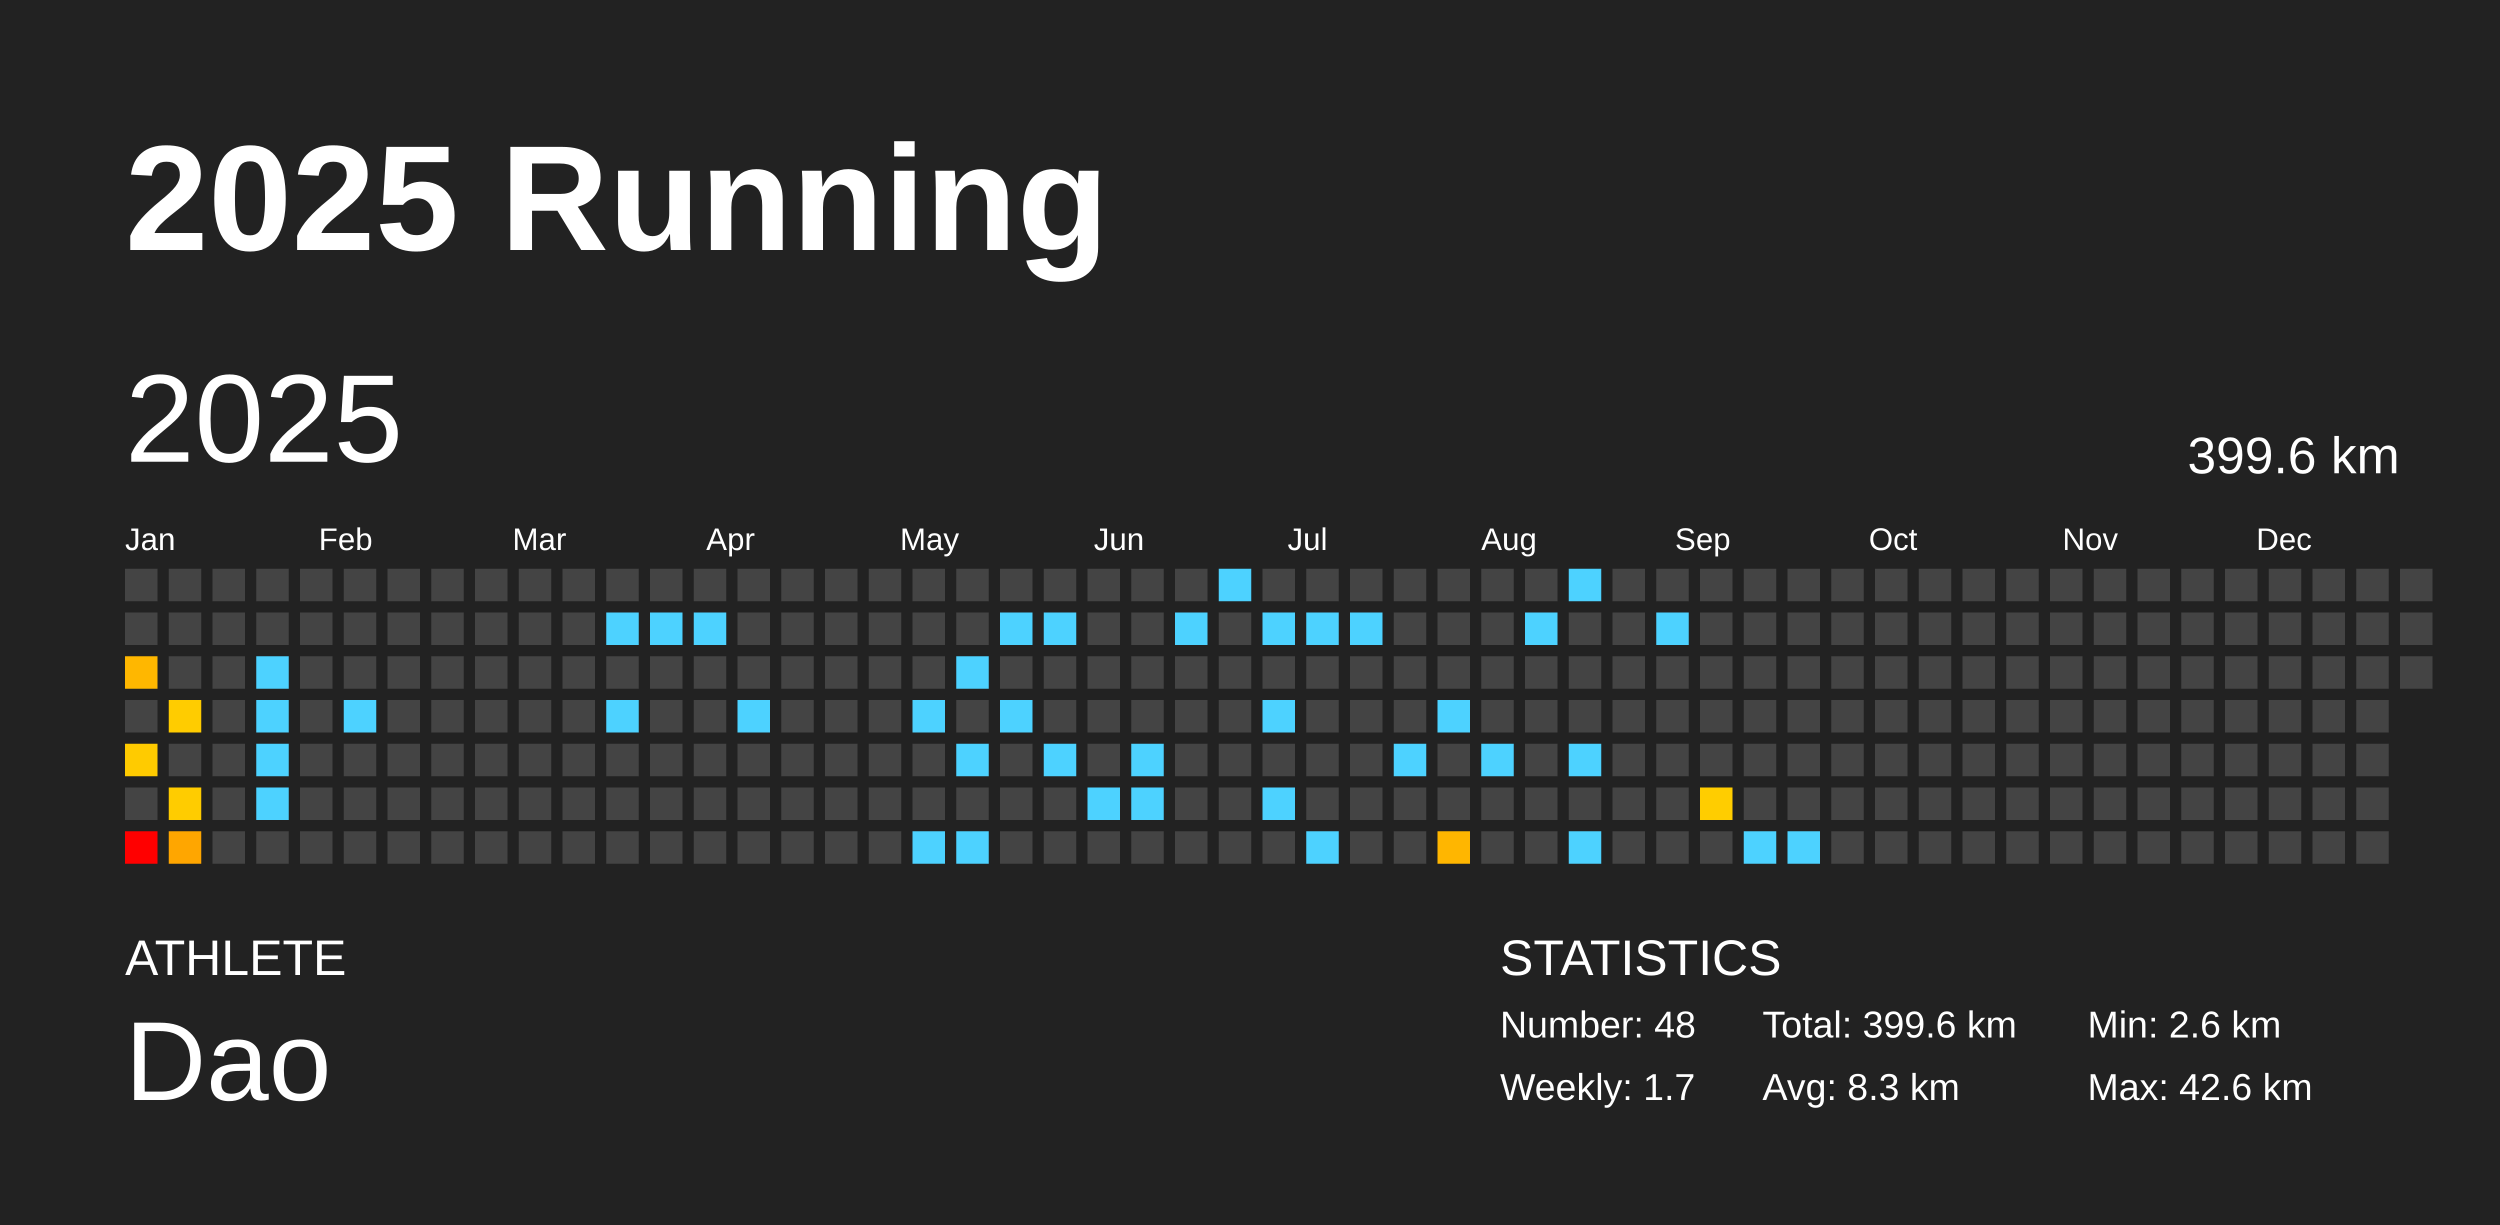
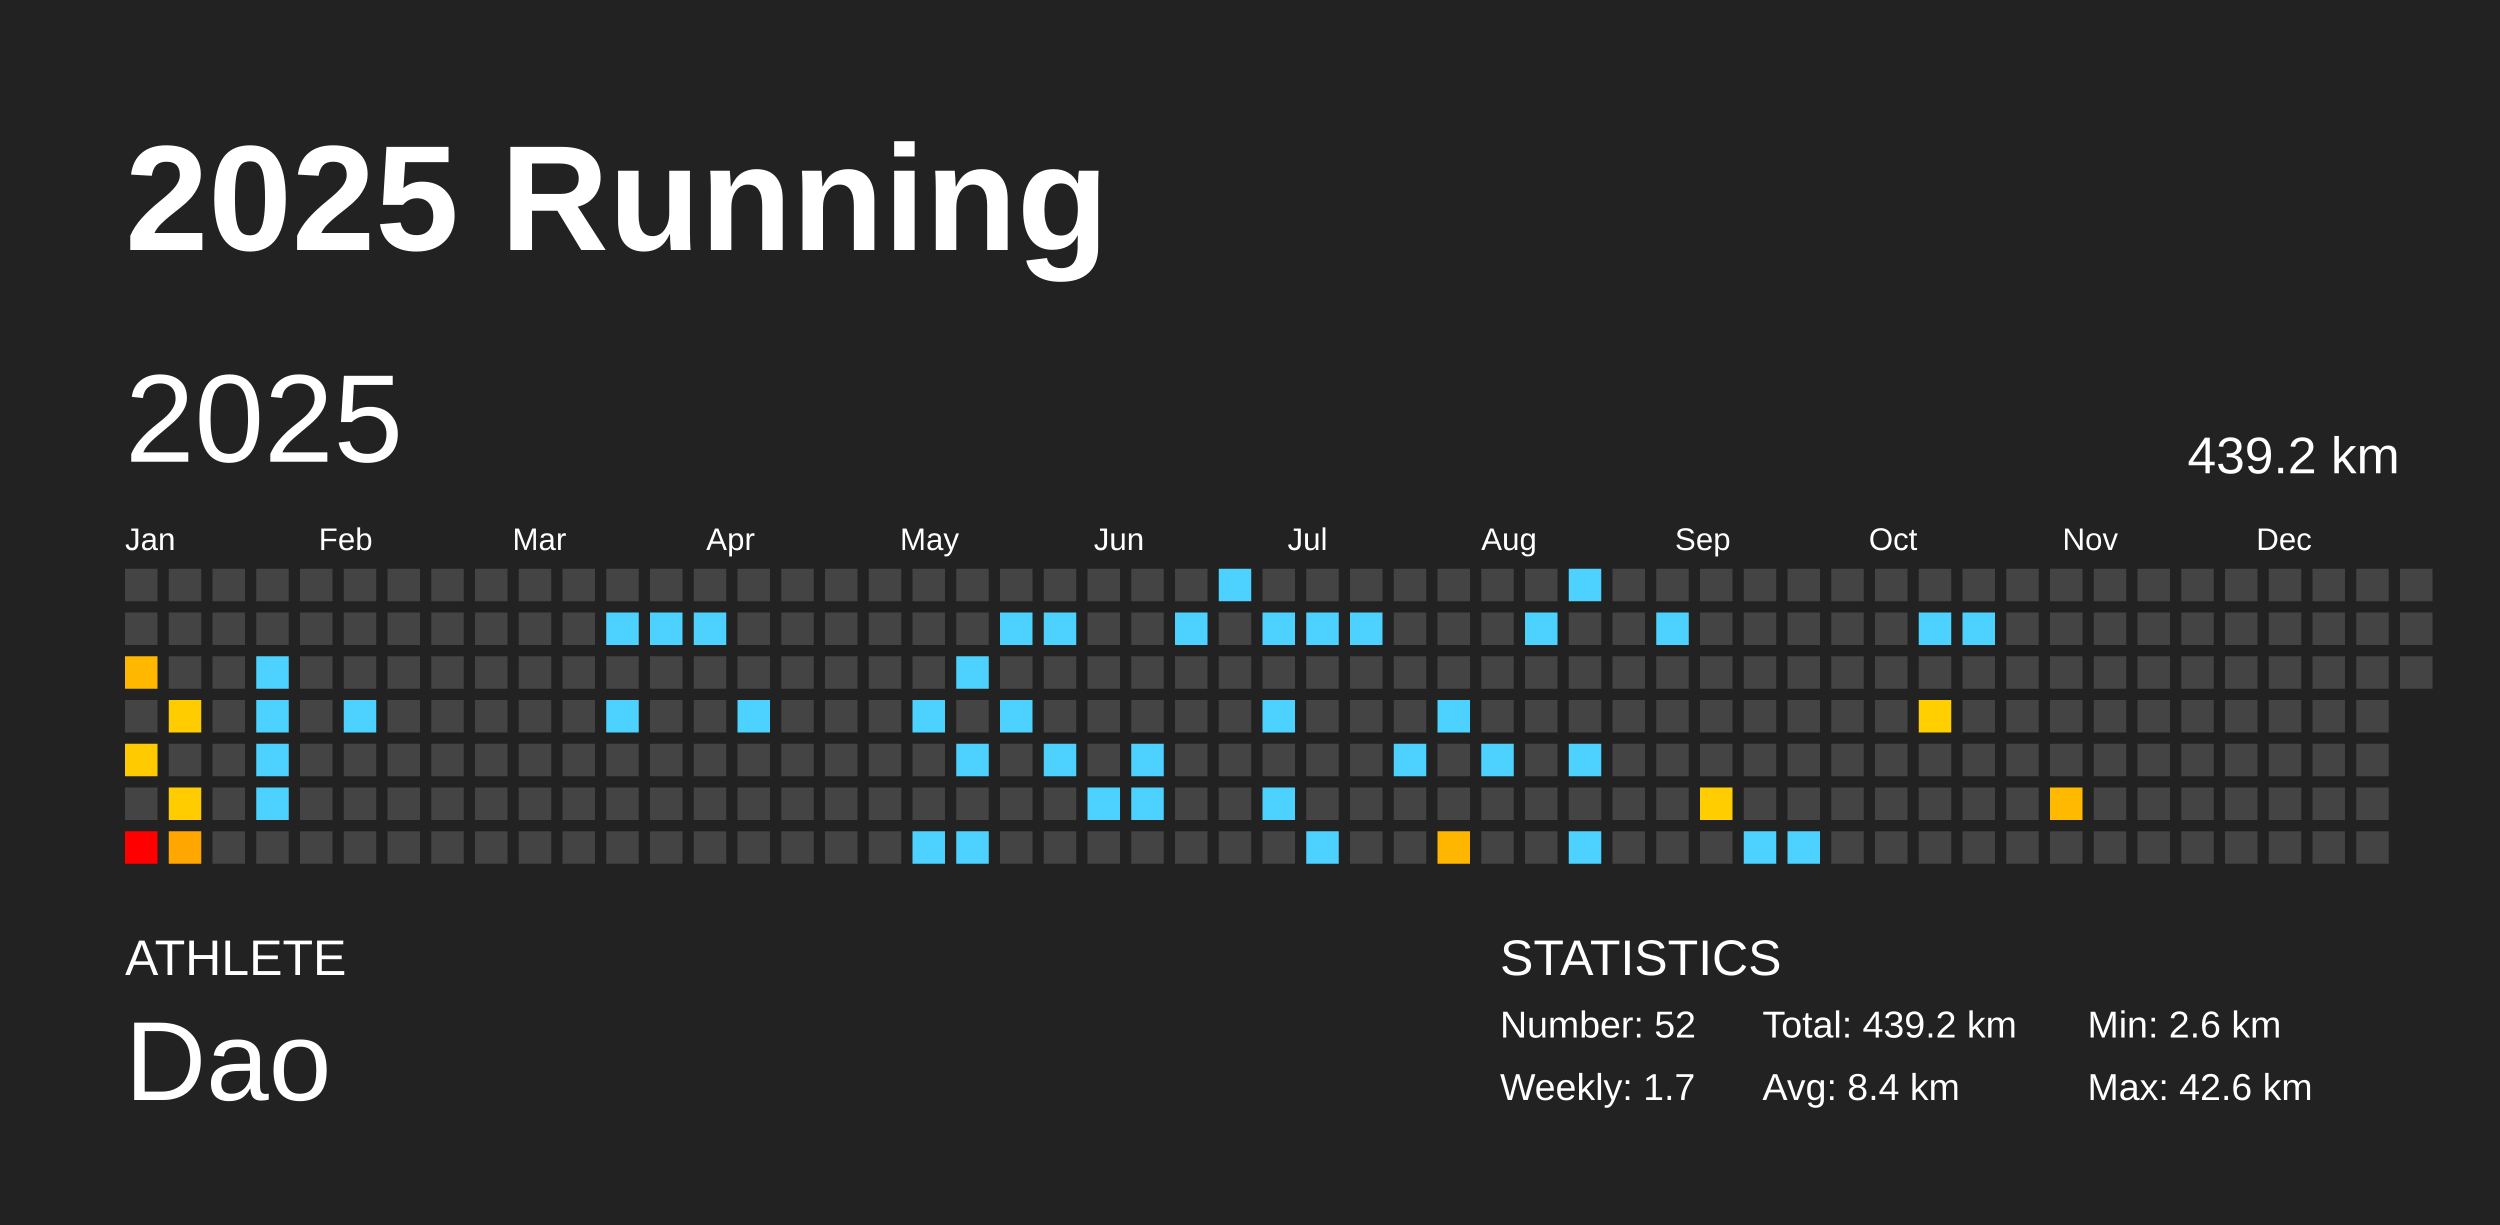
<svg xmlns="http://www.w3.org/2000/svg" baseProfile="full" height="98mm" version="1.1" viewBox="0,0,200,98" width="200mm">
  <defs />
  <rect fill="#222222" height="98" width="200" x="0" y="0" />
  <text fill="#FFFFFF" style="font-size:12px; font-family:Arial; font-weight:bold;" x="10" y="20">2025 Running</text>
  <text fill="#FFFFFF" style="font-size:4px; font-family:Arial" x="10" y="78">ATHLETE</text>
  <text fill="#FFFFFF" style="font-size:9px; font-family:Arial" x="10" y="88">Dao</text>
  <text fill="#FFFFFF" style="font-size:4px; font-family:Arial" x="120" y="78">STATISTICS</text>
-   <text fill="#FFFFFF" style="font-size:3px; font-family:Arial" x="120" y="83">Number: 48</text>
+   <text fill="#FFFFFF" style="font-size:3px; font-family:Arial" x="120" y="83">Number: 52</text>
  <text fill="#FFFFFF" style="font-size:3px; font-family:Arial" x="120" y="88">Weekly: 1.7</text>
-   <text fill="#FFFFFF" style="font-size:3px; font-family:Arial" x="141" y="83">Total: 399.6 km</text>
-   <text fill="#FFFFFF" style="font-size:3px; font-family:Arial" x="141" y="88">Avg: 8.3 km</text>
+   <text fill="#FFFFFF" style="font-size:3px; font-family:Arial" x="141" y="83">Total: 439.2 km</text>
+   <text fill="#FFFFFF" style="font-size:3px; font-family:Arial" x="141" y="88">Avg: 8.4 km</text>
  <text fill="#FFFFFF" style="font-size:3px; font-family:Arial" x="167" y="83">Min: 2.6 km</text>
  <text fill="#FFFFFF" style="font-size:3px; font-family:Arial" x="167" y="88">Max: 42.6 km</text>
  <text dominant-baseline="hanging" fill="#FFFFFF" style="font-size:10.0px; font-family:Arial;" x="10" y="30">2025</text>
-   <text dominant-baseline="hanging" fill="#FFFFFF" style="font-size:4.125px; font-family:Arial;" x="175" y="35">399.6 km</text>
+   <text dominant-baseline="hanging" fill="#FFFFFF" style="font-size:4.125px; font-family:Arial;" x="175" y="35">439.2 km</text>
  <text fill="#FFFFFF" style="font-size:2.5px; font-family:Arial" x="10.0" y="44">Jan</text>
  <text fill="#FFFFFF" style="font-size:2.5px; font-family:Arial" x="25.5" y="44">Feb</text>
  <text fill="#FFFFFF" style="font-size:2.5px; font-family:Arial" x="41.0" y="44">Mar</text>
  <text fill="#FFFFFF" style="font-size:2.5px; font-family:Arial" x="56.5" y="44">Apr</text>
  <text fill="#FFFFFF" style="font-size:2.5px; font-family:Arial" x="72.0" y="44">May</text>
  <text fill="#FFFFFF" style="font-size:2.5px; font-family:Arial" x="87.5" y="44">Jun</text>
  <text fill="#FFFFFF" style="font-size:2.5px; font-family:Arial" x="103.0" y="44">Jul</text>
  <text fill="#FFFFFF" style="font-size:2.5px; font-family:Arial" x="118.5" y="44">Aug</text>
  <text fill="#FFFFFF" style="font-size:2.5px; font-family:Arial" x="134.0" y="44">Sep</text>
  <text fill="#FFFFFF" style="font-size:2.5px; font-family:Arial" x="149.5" y="44">Oct</text>
  <text fill="#FFFFFF" style="font-size:2.5px; font-family:Arial" x="165.0" y="44">Nov</text>
  <text fill="#FFFFFF" style="font-size:2.5px; font-family:Arial" x="180.5" y="44">Dec</text>
  <rect fill="#444444" height="2.6" width="2.6" x="10.0" y="45.5" />
  <rect fill="#444444" height="2.6" width="2.6" x="10.0" y="49.0" />
  <rect fill="#ffb700" height="2.6" width="2.6" x="10.0" y="52.5" />
  <rect fill="#444444" height="2.6" width="2.6" x="10.0" y="56.0" />
  <rect fill="#ffcb00" height="2.6" width="2.6" x="10.0" y="59.5" />
  <rect fill="#444444" height="2.6" width="2.6" x="10.0" y="63.0" />
  <rect fill="red" height="2.6" width="2.6" x="10.0" y="66.5" />
  <rect fill="#444444" height="2.6" width="2.6" x="13.5" y="45.5" />
  <rect fill="#444444" height="2.6" width="2.6" x="13.5" y="49.0" />
  <rect fill="#444444" height="2.6" width="2.6" x="13.5" y="52.5" />
  <rect fill="#ffcc00" height="2.6" width="2.6" x="13.5" y="56.0" />
  <rect fill="#444444" height="2.6" width="2.6" x="13.5" y="59.5" />
  <rect fill="#ffcc00" height="2.6" width="2.6" x="13.5" y="63.0" />
  <rect fill="#ffa600" height="2.6" width="2.6" x="13.5" y="66.5" />
  <rect fill="#444444" height="2.6" width="2.6" x="17.0" y="45.5" />
  <rect fill="#444444" height="2.6" width="2.6" x="17.0" y="49.0" />
  <rect fill="#444444" height="2.6" width="2.6" x="17.0" y="52.5" />
  <rect fill="#444444" height="2.6" width="2.6" x="17.0" y="56.0" />
  <rect fill="#444444" height="2.6" width="2.6" x="17.0" y="59.5" />
  <rect fill="#444444" height="2.6" width="2.6" x="17.0" y="63.0" />
  <rect fill="#444444" height="2.6" width="2.6" x="17.0" y="66.5" />
  <rect fill="#444444" height="2.6" width="2.6" x="20.5" y="45.5" />
  <rect fill="#444444" height="2.6" width="2.6" x="20.5" y="49.0" />
  <rect fill="#4dd2ff" height="2.6" width="2.6" x="20.5" y="52.5" />
  <rect fill="#4dd2ff" height="2.6" width="2.6" x="20.5" y="56.0" />
  <rect fill="#4dd2ff" height="2.6" width="2.6" x="20.5" y="59.5" />
  <rect fill="#4dd2ff" height="2.6" width="2.6" x="20.5" y="63.0" />
  <rect fill="#444444" height="2.6" width="2.6" x="20.5" y="66.5" />
  <rect fill="#444444" height="2.6" width="2.6" x="24.0" y="45.5" />
  <rect fill="#444444" height="2.6" width="2.6" x="24.0" y="49.0" />
  <rect fill="#444444" height="2.6" width="2.6" x="24.0" y="52.5" />
  <rect fill="#444444" height="2.6" width="2.6" x="24.0" y="56.0" />
  <rect fill="#444444" height="2.6" width="2.6" x="24.0" y="59.5" />
  <rect fill="#444444" height="2.6" width="2.6" x="24.0" y="63.0" />
  <rect fill="#444444" height="2.6" width="2.6" x="24.0" y="66.5" />
  <rect fill="#444444" height="2.6" width="2.6" x="27.5" y="45.5" />
  <rect fill="#444444" height="2.6" width="2.6" x="27.5" y="49.0" />
  <rect fill="#444444" height="2.6" width="2.6" x="27.5" y="52.5" />
  <rect fill="#4dd2ff" height="2.6" width="2.6" x="27.5" y="56.0" />
  <rect fill="#444444" height="2.6" width="2.6" x="27.5" y="59.5" />
  <rect fill="#444444" height="2.6" width="2.6" x="27.5" y="63.0" />
  <rect fill="#444444" height="2.6" width="2.6" x="27.5" y="66.5" />
  <rect fill="#444444" height="2.6" width="2.6" x="31.0" y="45.5" />
  <rect fill="#444444" height="2.6" width="2.6" x="31.0" y="49.0" />
  <rect fill="#444444" height="2.6" width="2.6" x="31.0" y="52.5" />
  <rect fill="#444444" height="2.6" width="2.6" x="31.0" y="56.0" />
  <rect fill="#444444" height="2.6" width="2.6" x="31.0" y="59.5" />
  <rect fill="#444444" height="2.6" width="2.6" x="31.0" y="63.0" />
  <rect fill="#444444" height="2.6" width="2.6" x="31.0" y="66.5" />
  <rect fill="#444444" height="2.6" width="2.6" x="34.5" y="45.5" />
  <rect fill="#444444" height="2.6" width="2.6" x="34.5" y="49.0" />
  <rect fill="#444444" height="2.6" width="2.6" x="34.5" y="52.5" />
  <rect fill="#444444" height="2.6" width="2.6" x="34.5" y="56.0" />
  <rect fill="#444444" height="2.6" width="2.6" x="34.5" y="59.5" />
  <rect fill="#444444" height="2.6" width="2.6" x="34.5" y="63.0" />
  <rect fill="#444444" height="2.6" width="2.6" x="34.5" y="66.5" />
  <rect fill="#444444" height="2.6" width="2.6" x="38.0" y="45.5" />
  <rect fill="#444444" height="2.6" width="2.6" x="38.0" y="49.0" />
  <rect fill="#444444" height="2.6" width="2.6" x="38.0" y="52.5" />
  <rect fill="#444444" height="2.6" width="2.6" x="38.0" y="56.0" />
  <rect fill="#444444" height="2.6" width="2.6" x="38.0" y="59.5" />
  <rect fill="#444444" height="2.6" width="2.6" x="38.0" y="63.0" />
  <rect fill="#444444" height="2.6" width="2.6" x="38.0" y="66.5" />
  <rect fill="#444444" height="2.6" width="2.6" x="41.5" y="45.5" />
  <rect fill="#444444" height="2.6" width="2.6" x="41.5" y="49.0" />
  <rect fill="#444444" height="2.6" width="2.6" x="41.5" y="52.5" />
  <rect fill="#444444" height="2.6" width="2.6" x="41.5" y="56.0" />
  <rect fill="#444444" height="2.6" width="2.6" x="41.5" y="59.5" />
  <rect fill="#444444" height="2.6" width="2.6" x="41.5" y="63.0" />
  <rect fill="#444444" height="2.6" width="2.6" x="41.5" y="66.5" />
  <rect fill="#444444" height="2.6" width="2.6" x="45.0" y="45.5" />
  <rect fill="#444444" height="2.6" width="2.6" x="45.0" y="49.0" />
  <rect fill="#444444" height="2.6" width="2.6" x="45.0" y="52.5" />
  <rect fill="#444444" height="2.6" width="2.6" x="45.0" y="56.0" />
  <rect fill="#444444" height="2.6" width="2.6" x="45.0" y="59.5" />
  <rect fill="#444444" height="2.6" width="2.6" x="45.0" y="63.0" />
  <rect fill="#444444" height="2.6" width="2.6" x="45.0" y="66.5" />
  <rect fill="#444444" height="2.6" width="2.6" x="48.5" y="45.5" />
  <rect fill="#4dd2ff" height="2.6" width="2.6" x="48.5" y="49.0" />
  <rect fill="#444444" height="2.6" width="2.6" x="48.5" y="52.5" />
  <rect fill="#4dd2ff" height="2.6" width="2.6" x="48.5" y="56.0" />
  <rect fill="#444444" height="2.6" width="2.6" x="48.5" y="59.5" />
  <rect fill="#444444" height="2.6" width="2.6" x="48.5" y="63.0" />
  <rect fill="#444444" height="2.6" width="2.6" x="48.5" y="66.5" />
  <rect fill="#444444" height="2.6" width="2.6" x="52.0" y="45.5" />
  <rect fill="#4dd2ff" height="2.6" width="2.6" x="52.0" y="49.0" />
  <rect fill="#444444" height="2.6" width="2.6" x="52.0" y="52.5" />
  <rect fill="#444444" height="2.6" width="2.6" x="52.0" y="56.0" />
  <rect fill="#444444" height="2.6" width="2.6" x="52.0" y="59.5" />
  <rect fill="#444444" height="2.6" width="2.6" x="52.0" y="63.0" />
  <rect fill="#444444" height="2.6" width="2.6" x="52.0" y="66.5" />
  <rect fill="#444444" height="2.6" width="2.6" x="55.5" y="45.5" />
  <rect fill="#4dd2ff" height="2.6" width="2.6" x="55.5" y="49.0" />
  <rect fill="#444444" height="2.6" width="2.6" x="55.5" y="52.5" />
  <rect fill="#444444" height="2.6" width="2.6" x="55.5" y="56.0" />
  <rect fill="#444444" height="2.6" width="2.6" x="55.5" y="59.5" />
  <rect fill="#444444" height="2.6" width="2.6" x="55.5" y="63.0" />
  <rect fill="#444444" height="2.6" width="2.6" x="55.5" y="66.5" />
  <rect fill="#444444" height="2.6" width="2.6" x="59.0" y="45.5" />
  <rect fill="#444444" height="2.6" width="2.6" x="59.0" y="49.0" />
  <rect fill="#444444" height="2.6" width="2.6" x="59.0" y="52.5" />
  <rect fill="#4dd2ff" height="2.6" width="2.6" x="59.0" y="56.0" />
  <rect fill="#444444" height="2.6" width="2.6" x="59.0" y="59.5" />
  <rect fill="#444444" height="2.6" width="2.6" x="59.0" y="63.0" />
  <rect fill="#444444" height="2.6" width="2.6" x="59.0" y="66.5" />
  <rect fill="#444444" height="2.6" width="2.6" x="62.5" y="45.5" />
  <rect fill="#444444" height="2.6" width="2.6" x="62.5" y="49.0" />
  <rect fill="#444444" height="2.6" width="2.6" x="62.5" y="52.5" />
  <rect fill="#444444" height="2.6" width="2.6" x="62.5" y="56.0" />
  <rect fill="#444444" height="2.6" width="2.6" x="62.5" y="59.5" />
  <rect fill="#444444" height="2.6" width="2.6" x="62.5" y="63.0" />
  <rect fill="#444444" height="2.6" width="2.6" x="62.5" y="66.5" />
  <rect fill="#444444" height="2.6" width="2.6" x="66.0" y="45.5" />
  <rect fill="#444444" height="2.6" width="2.6" x="66.0" y="49.0" />
  <rect fill="#444444" height="2.6" width="2.6" x="66.0" y="52.5" />
  <rect fill="#444444" height="2.6" width="2.6" x="66.0" y="56.0" />
  <rect fill="#444444" height="2.6" width="2.6" x="66.0" y="59.5" />
  <rect fill="#444444" height="2.6" width="2.6" x="66.0" y="63.0" />
  <rect fill="#444444" height="2.6" width="2.6" x="66.0" y="66.5" />
  <rect fill="#444444" height="2.6" width="2.6" x="69.5" y="45.5" />
  <rect fill="#444444" height="2.6" width="2.6" x="69.5" y="49.0" />
  <rect fill="#444444" height="2.6" width="2.6" x="69.5" y="52.5" />
  <rect fill="#444444" height="2.6" width="2.6" x="69.5" y="56.0" />
  <rect fill="#444444" height="2.6" width="2.6" x="69.5" y="59.5" />
  <rect fill="#444444" height="2.6" width="2.6" x="69.5" y="63.0" />
  <rect fill="#444444" height="2.6" width="2.6" x="69.5" y="66.5" />
  <rect fill="#444444" height="2.6" width="2.6" x="73.0" y="45.5" />
  <rect fill="#444444" height="2.6" width="2.6" x="73.0" y="49.0" />
  <rect fill="#444444" height="2.6" width="2.6" x="73.0" y="52.5" />
  <rect fill="#4dd2ff" height="2.6" width="2.6" x="73.0" y="56.0" />
  <rect fill="#444444" height="2.6" width="2.6" x="73.0" y="59.5" />
  <rect fill="#444444" height="2.6" width="2.6" x="73.0" y="63.0" />
  <rect fill="#4dd2ff" height="2.6" width="2.6" x="73.0" y="66.5" />
  <rect fill="#444444" height="2.6" width="2.6" x="76.5" y="45.5" />
  <rect fill="#444444" height="2.6" width="2.6" x="76.5" y="49.0" />
  <rect fill="#4dd2ff" height="2.6" width="2.6" x="76.5" y="52.5" />
  <rect fill="#444444" height="2.6" width="2.6" x="76.5" y="56.0" />
  <rect fill="#4dd2ff" height="2.6" width="2.6" x="76.5" y="59.5" />
  <rect fill="#444444" height="2.6" width="2.6" x="76.5" y="63.0" />
  <rect fill="#4dd2ff" height="2.6" width="2.6" x="76.5" y="66.5" />
  <rect fill="#444444" height="2.6" width="2.6" x="80.0" y="45.5" />
  <rect fill="#4dd2ff" height="2.6" width="2.6" x="80.0" y="49.0" />
  <rect fill="#444444" height="2.6" width="2.6" x="80.0" y="52.5" />
  <rect fill="#4dd2ff" height="2.6" width="2.6" x="80.0" y="56.0" />
  <rect fill="#444444" height="2.6" width="2.6" x="80.0" y="59.5" />
  <rect fill="#444444" height="2.6" width="2.6" x="80.0" y="63.0" />
  <rect fill="#444444" height="2.6" width="2.6" x="80.0" y="66.5" />
  <rect fill="#444444" height="2.6" width="2.6" x="83.5" y="45.5" />
  <rect fill="#4dd2ff" height="2.6" width="2.6" x="83.5" y="49.0" />
  <rect fill="#444444" height="2.6" width="2.6" x="83.5" y="52.5" />
  <rect fill="#444444" height="2.6" width="2.6" x="83.5" y="56.0" />
  <rect fill="#4dd2ff" height="2.6" width="2.6" x="83.5" y="59.5" />
  <rect fill="#444444" height="2.6" width="2.6" x="83.5" y="63.0" />
  <rect fill="#444444" height="2.6" width="2.6" x="83.5" y="66.5" />
  <rect fill="#444444" height="2.6" width="2.6" x="87.0" y="45.5" />
  <rect fill="#444444" height="2.6" width="2.6" x="87.0" y="49.0" />
  <rect fill="#444444" height="2.6" width="2.6" x="87.0" y="52.5" />
  <rect fill="#444444" height="2.6" width="2.6" x="87.0" y="56.0" />
  <rect fill="#444444" height="2.6" width="2.6" x="87.0" y="59.5" />
  <rect fill="#4dd2ff" height="2.6" width="2.6" x="87.0" y="63.0" />
  <rect fill="#444444" height="2.6" width="2.6" x="87.0" y="66.5" />
  <rect fill="#444444" height="2.6" width="2.6" x="90.5" y="45.5" />
  <rect fill="#444444" height="2.6" width="2.6" x="90.5" y="49.0" />
  <rect fill="#444444" height="2.6" width="2.6" x="90.5" y="52.5" />
  <rect fill="#444444" height="2.6" width="2.6" x="90.5" y="56.0" />
  <rect fill="#4dd2ff" height="2.6" width="2.6" x="90.5" y="59.5" />
  <rect fill="#4dd2ff" height="2.6" width="2.6" x="90.5" y="63.0" />
  <rect fill="#444444" height="2.6" width="2.6" x="90.5" y="66.5" />
  <rect fill="#444444" height="2.6" width="2.6" x="94.0" y="45.5" />
  <rect fill="#4dd2ff" height="2.6" width="2.6" x="94.0" y="49.0" />
  <rect fill="#444444" height="2.6" width="2.6" x="94.0" y="52.5" />
  <rect fill="#444444" height="2.6" width="2.6" x="94.0" y="56.0" />
  <rect fill="#444444" height="2.6" width="2.6" x="94.0" y="59.5" />
  <rect fill="#444444" height="2.6" width="2.6" x="94.0" y="63.0" />
  <rect fill="#444444" height="2.6" width="2.6" x="94.0" y="66.5" />
  <rect fill="#4dd2ff" height="2.6" width="2.6" x="97.5" y="45.5" />
  <rect fill="#444444" height="2.6" width="2.6" x="97.5" y="49.0" />
  <rect fill="#444444" height="2.6" width="2.6" x="97.5" y="52.5" />
  <rect fill="#444444" height="2.6" width="2.6" x="97.5" y="56.0" />
  <rect fill="#444444" height="2.6" width="2.6" x="97.5" y="59.5" />
  <rect fill="#444444" height="2.6" width="2.6" x="97.5" y="63.0" />
  <rect fill="#444444" height="2.6" width="2.6" x="97.5" y="66.5" />
  <rect fill="#444444" height="2.6" width="2.6" x="101.0" y="45.5" />
  <rect fill="#4dd2ff" height="2.6" width="2.6" x="101.0" y="49.0" />
  <rect fill="#444444" height="2.6" width="2.6" x="101.0" y="52.5" />
  <rect fill="#4dd2ff" height="2.6" width="2.6" x="101.0" y="56.0" />
  <rect fill="#444444" height="2.6" width="2.6" x="101.0" y="59.5" />
  <rect fill="#4dd2ff" height="2.6" width="2.6" x="101.0" y="63.0" />
  <rect fill="#444444" height="2.6" width="2.6" x="101.0" y="66.5" />
  <rect fill="#444444" height="2.6" width="2.6" x="104.5" y="45.5" />
  <rect fill="#4dd2ff" height="2.6" width="2.6" x="104.5" y="49.0" />
  <rect fill="#444444" height="2.6" width="2.6" x="104.5" y="52.5" />
  <rect fill="#444444" height="2.6" width="2.6" x="104.5" y="56.0" />
  <rect fill="#444444" height="2.6" width="2.6" x="104.5" y="59.5" />
  <rect fill="#444444" height="2.6" width="2.6" x="104.5" y="63.0" />
  <rect fill="#4dd2ff" height="2.6" width="2.6" x="104.5" y="66.5" />
  <rect fill="#444444" height="2.6" width="2.6" x="108.0" y="45.5" />
  <rect fill="#4dd2ff" height="2.6" width="2.6" x="108.0" y="49.0" />
  <rect fill="#444444" height="2.6" width="2.6" x="108.0" y="52.5" />
  <rect fill="#444444" height="2.6" width="2.6" x="108.0" y="56.0" />
  <rect fill="#444444" height="2.6" width="2.6" x="108.0" y="59.5" />
  <rect fill="#444444" height="2.6" width="2.6" x="108.0" y="63.0" />
  <rect fill="#444444" height="2.6" width="2.6" x="108.0" y="66.5" />
  <rect fill="#444444" height="2.6" width="2.6" x="111.5" y="45.5" />
  <rect fill="#444444" height="2.6" width="2.6" x="111.5" y="49.0" />
  <rect fill="#444444" height="2.6" width="2.6" x="111.5" y="52.5" />
  <rect fill="#444444" height="2.6" width="2.6" x="111.5" y="56.0" />
  <rect fill="#4dd2ff" height="2.6" width="2.6" x="111.5" y="59.5" />
  <rect fill="#444444" height="2.6" width="2.6" x="111.5" y="63.0" />
  <rect fill="#444444" height="2.6" width="2.6" x="111.5" y="66.5" />
  <rect fill="#444444" height="2.6" width="2.6" x="115.0" y="45.5" />
  <rect fill="#444444" height="2.6" width="2.6" x="115.0" y="49.0" />
  <rect fill="#444444" height="2.6" width="2.6" x="115.0" y="52.5" />
  <rect fill="#4dd2ff" height="2.6" width="2.6" x="115.0" y="56.0" />
  <rect fill="#444444" height="2.6" width="2.6" x="115.0" y="59.5" />
  <rect fill="#444444" height="2.6" width="2.6" x="115.0" y="63.0" />
  <rect fill="#ffb600" height="2.6" width="2.6" x="115.0" y="66.5" />
  <rect fill="#444444" height="2.6" width="2.6" x="118.5" y="45.5" />
  <rect fill="#444444" height="2.6" width="2.6" x="118.5" y="49.0" />
  <rect fill="#444444" height="2.6" width="2.6" x="118.5" y="52.5" />
  <rect fill="#444444" height="2.6" width="2.6" x="118.5" y="56.0" />
  <rect fill="#4dd2ff" height="2.6" width="2.6" x="118.5" y="59.5" />
  <rect fill="#444444" height="2.6" width="2.6" x="118.5" y="63.0" />
  <rect fill="#444444" height="2.6" width="2.6" x="118.5" y="66.5" />
  <rect fill="#444444" height="2.6" width="2.6" x="122.0" y="45.5" />
  <rect fill="#4dd2ff" height="2.6" width="2.6" x="122.0" y="49.0" />
  <rect fill="#444444" height="2.6" width="2.6" x="122.0" y="52.5" />
  <rect fill="#444444" height="2.6" width="2.6" x="122.0" y="56.0" />
  <rect fill="#444444" height="2.6" width="2.6" x="122.0" y="59.5" />
  <rect fill="#444444" height="2.6" width="2.6" x="122.0" y="63.0" />
  <rect fill="#444444" height="2.6" width="2.6" x="122.0" y="66.5" />
  <rect fill="#4dd2ff" height="2.6" width="2.6" x="125.5" y="45.5" />
  <rect fill="#444444" height="2.6" width="2.6" x="125.5" y="49.0" />
  <rect fill="#444444" height="2.6" width="2.6" x="125.5" y="52.5" />
  <rect fill="#444444" height="2.6" width="2.6" x="125.5" y="56.0" />
  <rect fill="#4dd2ff" height="2.6" width="2.6" x="125.5" y="59.5" />
  <rect fill="#444444" height="2.6" width="2.6" x="125.5" y="63.0" />
  <rect fill="#4dd2ff" height="2.6" width="2.6" x="125.5" y="66.5" />
  <rect fill="#444444" height="2.6" width="2.6" x="129.0" y="45.5" />
  <rect fill="#444444" height="2.6" width="2.6" x="129.0" y="49.0" />
  <rect fill="#444444" height="2.6" width="2.6" x="129.0" y="52.5" />
  <rect fill="#444444" height="2.6" width="2.6" x="129.0" y="56.0" />
  <rect fill="#444444" height="2.6" width="2.6" x="129.0" y="59.5" />
  <rect fill="#444444" height="2.6" width="2.6" x="129.0" y="63.0" />
  <rect fill="#444444" height="2.6" width="2.6" x="129.0" y="66.5" />
  <rect fill="#444444" height="2.6" width="2.6" x="132.5" y="45.5" />
  <rect fill="#4dd2ff" height="2.6" width="2.6" x="132.5" y="49.0" />
  <rect fill="#444444" height="2.6" width="2.6" x="132.5" y="52.5" />
  <rect fill="#444444" height="2.6" width="2.6" x="132.5" y="56.0" />
  <rect fill="#444444" height="2.6" width="2.6" x="132.5" y="59.5" />
  <rect fill="#444444" height="2.6" width="2.6" x="132.5" y="63.0" />
  <rect fill="#444444" height="2.6" width="2.6" x="132.5" y="66.5" />
  <rect fill="#444444" height="2.6" width="2.6" x="136.0" y="45.5" />
  <rect fill="#444444" height="2.6" width="2.6" x="136.0" y="49.0" />
  <rect fill="#444444" height="2.6" width="2.6" x="136.0" y="52.5" />
  <rect fill="#444444" height="2.6" width="2.6" x="136.0" y="56.0" />
  <rect fill="#444444" height="2.6" width="2.6" x="136.0" y="59.5" />
  <rect fill="#ffcd00" height="2.6" width="2.6" x="136.0" y="63.0" />
  <rect fill="#444444" height="2.6" width="2.6" x="136.0" y="66.5" />
  <rect fill="#444444" height="2.6" width="2.6" x="139.5" y="45.5" />
  <rect fill="#444444" height="2.6" width="2.6" x="139.5" y="49.0" />
  <rect fill="#444444" height="2.6" width="2.6" x="139.5" y="52.5" />
  <rect fill="#444444" height="2.6" width="2.6" x="139.5" y="56.0" />
  <rect fill="#444444" height="2.6" width="2.6" x="139.5" y="59.5" />
  <rect fill="#444444" height="2.6" width="2.6" x="139.5" y="63.0" />
  <rect fill="#4dd2ff" height="2.6" width="2.6" x="139.5" y="66.5" />
  <rect fill="#444444" height="2.6" width="2.6" x="143.0" y="45.5" />
  <rect fill="#444444" height="2.6" width="2.6" x="143.0" y="49.0" />
  <rect fill="#444444" height="2.6" width="2.6" x="143.0" y="52.5" />
  <rect fill="#444444" height="2.6" width="2.6" x="143.0" y="56.0" />
  <rect fill="#444444" height="2.6" width="2.6" x="143.0" y="59.5" />
  <rect fill="#444444" height="2.6" width="2.6" x="143.0" y="63.0" />
  <rect fill="#4dd2ff" height="2.6" width="2.6" x="143.0" y="66.5" />
  <rect fill="#444444" height="2.6" width="2.6" x="146.5" y="45.5" />
  <rect fill="#444444" height="2.6" width="2.6" x="146.5" y="49.0" />
  <rect fill="#444444" height="2.6" width="2.6" x="146.5" y="52.5" />
  <rect fill="#444444" height="2.6" width="2.6" x="146.5" y="56.0" />
  <rect fill="#444444" height="2.6" width="2.6" x="146.5" y="59.5" />
  <rect fill="#444444" height="2.6" width="2.6" x="146.5" y="63.0" />
  <rect fill="#444444" height="2.6" width="2.6" x="146.5" y="66.5" />
  <rect fill="#444444" height="2.6" width="2.6" x="150.0" y="45.5" />
  <rect fill="#444444" height="2.6" width="2.6" x="150.0" y="49.0" />
  <rect fill="#444444" height="2.6" width="2.6" x="150.0" y="52.5" />
  <rect fill="#444444" height="2.6" width="2.6" x="150.0" y="56.0" />
  <rect fill="#444444" height="2.6" width="2.6" x="150.0" y="59.5" />
  <rect fill="#444444" height="2.6" width="2.6" x="150.0" y="63.0" />
  <rect fill="#444444" height="2.6" width="2.6" x="150.0" y="66.5" />
  <rect fill="#444444" height="2.6" width="2.6" x="153.5" y="45.5" />
-   <rect fill="#444444" height="2.6" width="2.6" x="153.5" y="49.0" />
+   <rect fill="#4dd2ff" height="2.6" width="2.6" x="153.5" y="49.0" />
  <rect fill="#444444" height="2.6" width="2.6" x="153.5" y="52.5" />
-   <rect fill="#444444" height="2.6" width="2.6" x="153.5" y="56.0" />
+   <rect fill="#ffcf00" height="2.6" width="2.6" x="153.5" y="56.0" />
  <rect fill="#444444" height="2.6" width="2.6" x="153.5" y="59.5" />
  <rect fill="#444444" height="2.6" width="2.6" x="153.5" y="63.0" />
  <rect fill="#444444" height="2.6" width="2.6" x="153.5" y="66.5" />
  <rect fill="#444444" height="2.6" width="2.6" x="157.0" y="45.5" />
-   <rect fill="#444444" height="2.6" width="2.6" x="157.0" y="49.0" />
+   <rect fill="#4dd2ff" height="2.6" width="2.6" x="157.0" y="49.0" />
  <rect fill="#444444" height="2.6" width="2.6" x="157.0" y="52.5" />
  <rect fill="#444444" height="2.6" width="2.6" x="157.0" y="56.0" />
  <rect fill="#444444" height="2.6" width="2.6" x="157.0" y="59.5" />
  <rect fill="#444444" height="2.6" width="2.6" x="157.0" y="63.0" />
  <rect fill="#444444" height="2.6" width="2.6" x="157.0" y="66.5" />
  <rect fill="#444444" height="2.6" width="2.6" x="160.5" y="45.5" />
  <rect fill="#444444" height="2.6" width="2.6" x="160.5" y="49.0" />
  <rect fill="#444444" height="2.6" width="2.6" x="160.5" y="52.5" />
  <rect fill="#444444" height="2.6" width="2.6" x="160.5" y="56.0" />
  <rect fill="#444444" height="2.6" width="2.6" x="160.5" y="59.5" />
  <rect fill="#444444" height="2.6" width="2.6" x="160.5" y="63.0" />
  <rect fill="#444444" height="2.6" width="2.6" x="160.5" y="66.5" />
  <rect fill="#444444" height="2.6" width="2.6" x="164.0" y="45.5" />
  <rect fill="#444444" height="2.6" width="2.6" x="164.0" y="49.0" />
  <rect fill="#444444" height="2.6" width="2.6" x="164.0" y="52.5" />
  <rect fill="#444444" height="2.6" width="2.6" x="164.0" y="56.0" />
  <rect fill="#444444" height="2.6" width="2.6" x="164.0" y="59.5" />
-   <rect fill="#444444" height="2.6" width="2.6" x="164.0" y="63.0" />
+   <rect fill="#ffba00" height="2.6" width="2.6" x="164.0" y="63.0" />
  <rect fill="#444444" height="2.6" width="2.6" x="164.0" y="66.5" />
  <rect fill="#444444" height="2.6" width="2.6" x="167.5" y="45.5" />
  <rect fill="#444444" height="2.6" width="2.6" x="167.5" y="49.0" />
  <rect fill="#444444" height="2.6" width="2.6" x="167.5" y="52.5" />
  <rect fill="#444444" height="2.6" width="2.6" x="167.5" y="56.0" />
  <rect fill="#444444" height="2.6" width="2.6" x="167.5" y="59.5" />
  <rect fill="#444444" height="2.6" width="2.6" x="167.5" y="63.0" />
  <rect fill="#444444" height="2.6" width="2.6" x="167.5" y="66.5" />
  <rect fill="#444444" height="2.6" width="2.6" x="171.0" y="45.5" />
  <rect fill="#444444" height="2.6" width="2.6" x="171.0" y="49.0" />
  <rect fill="#444444" height="2.6" width="2.6" x="171.0" y="52.5" />
  <rect fill="#444444" height="2.6" width="2.6" x="171.0" y="56.0" />
  <rect fill="#444444" height="2.6" width="2.6" x="171.0" y="59.5" />
  <rect fill="#444444" height="2.6" width="2.6" x="171.0" y="63.0" />
  <rect fill="#444444" height="2.6" width="2.6" x="171.0" y="66.5" />
  <rect fill="#444444" height="2.6" width="2.6" x="174.5" y="45.5" />
  <rect fill="#444444" height="2.6" width="2.6" x="174.5" y="49.0" />
  <rect fill="#444444" height="2.6" width="2.6" x="174.5" y="52.5" />
  <rect fill="#444444" height="2.6" width="2.6" x="174.5" y="56.0" />
  <rect fill="#444444" height="2.6" width="2.6" x="174.5" y="59.5" />
  <rect fill="#444444" height="2.6" width="2.6" x="174.5" y="63.0" />
  <rect fill="#444444" height="2.6" width="2.6" x="174.5" y="66.5" />
  <rect fill="#444444" height="2.6" width="2.6" x="178.0" y="45.5" />
  <rect fill="#444444" height="2.6" width="2.6" x="178.0" y="49.0" />
  <rect fill="#444444" height="2.6" width="2.6" x="178.0" y="52.5" />
  <rect fill="#444444" height="2.6" width="2.6" x="178.0" y="56.0" />
  <rect fill="#444444" height="2.6" width="2.6" x="178.0" y="59.5" />
  <rect fill="#444444" height="2.6" width="2.6" x="178.0" y="63.0" />
  <rect fill="#444444" height="2.6" width="2.6" x="178.0" y="66.5" />
  <rect fill="#444444" height="2.6" width="2.6" x="181.5" y="45.5" />
  <rect fill="#444444" height="2.6" width="2.6" x="181.5" y="49.0" />
  <rect fill="#444444" height="2.6" width="2.6" x="181.5" y="52.5" />
  <rect fill="#444444" height="2.6" width="2.6" x="181.5" y="56.0" />
  <rect fill="#444444" height="2.6" width="2.6" x="181.5" y="59.5" />
  <rect fill="#444444" height="2.6" width="2.6" x="181.5" y="63.0" />
  <rect fill="#444444" height="2.6" width="2.6" x="181.5" y="66.5" />
  <rect fill="#444444" height="2.6" width="2.6" x="185.0" y="45.5" />
  <rect fill="#444444" height="2.6" width="2.6" x="185.0" y="49.0" />
  <rect fill="#444444" height="2.6" width="2.6" x="185.0" y="52.5" />
  <rect fill="#444444" height="2.6" width="2.6" x="185.0" y="56.0" />
  <rect fill="#444444" height="2.6" width="2.6" x="185.0" y="59.5" />
  <rect fill="#444444" height="2.6" width="2.6" x="185.0" y="63.0" />
  <rect fill="#444444" height="2.6" width="2.6" x="185.0" y="66.5" />
  <rect fill="#444444" height="2.6" width="2.6" x="188.5" y="45.5" />
  <rect fill="#444444" height="2.6" width="2.6" x="188.5" y="49.0" />
  <rect fill="#444444" height="2.6" width="2.6" x="188.5" y="52.5" />
  <rect fill="#444444" height="2.6" width="2.6" x="188.5" y="56.0" />
  <rect fill="#444444" height="2.6" width="2.6" x="188.5" y="59.5" />
  <rect fill="#444444" height="2.6" width="2.6" x="188.5" y="63.0" />
  <rect fill="#444444" height="2.6" width="2.6" x="188.5" y="66.5" />
  <rect fill="#444444" height="2.6" width="2.6" x="192.0" y="45.5" />
  <rect fill="#444444" height="2.6" width="2.6" x="192.0" y="49.0" />
  <rect fill="#444444" height="2.6" width="2.6" x="192.0" y="52.5" />
</svg>
